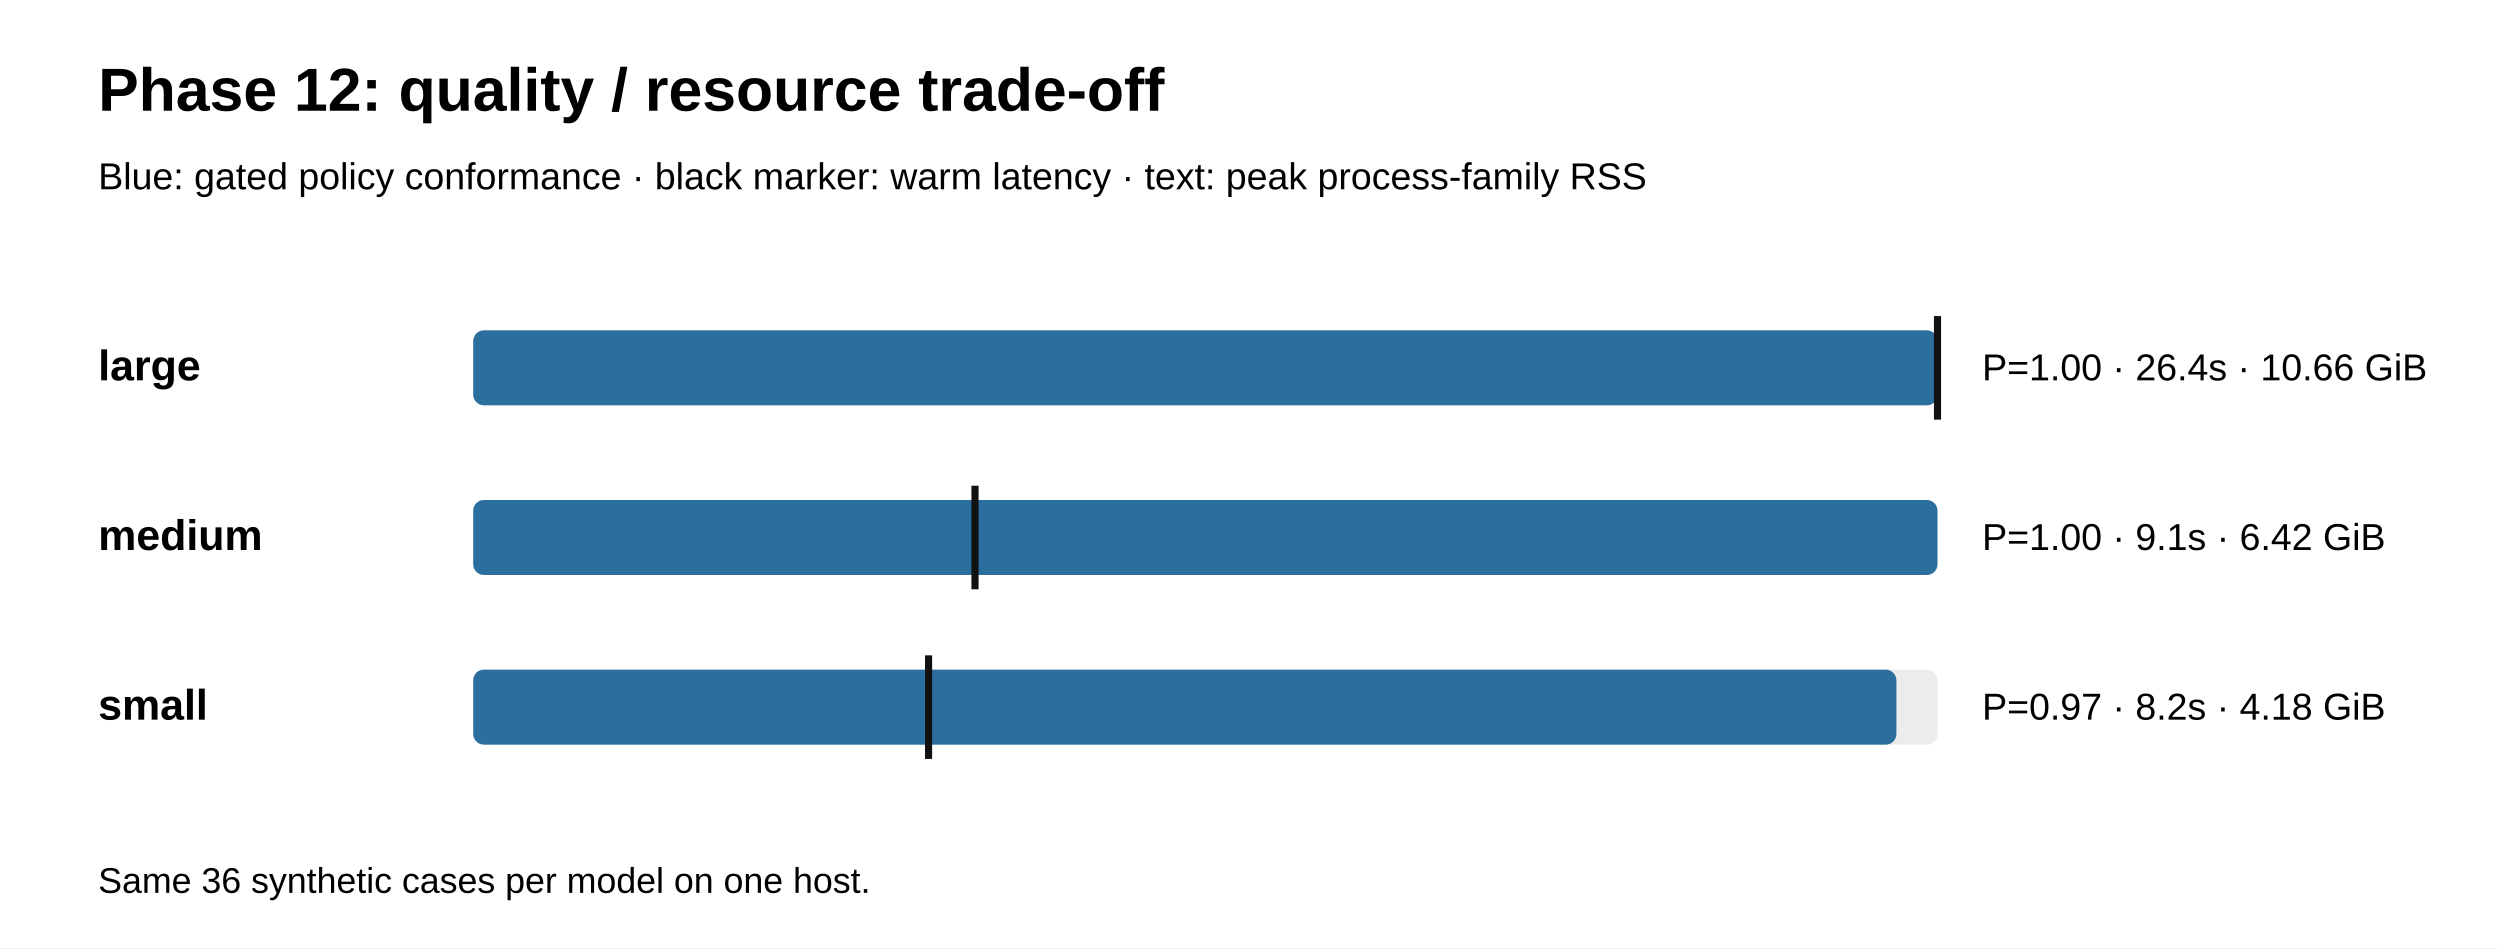
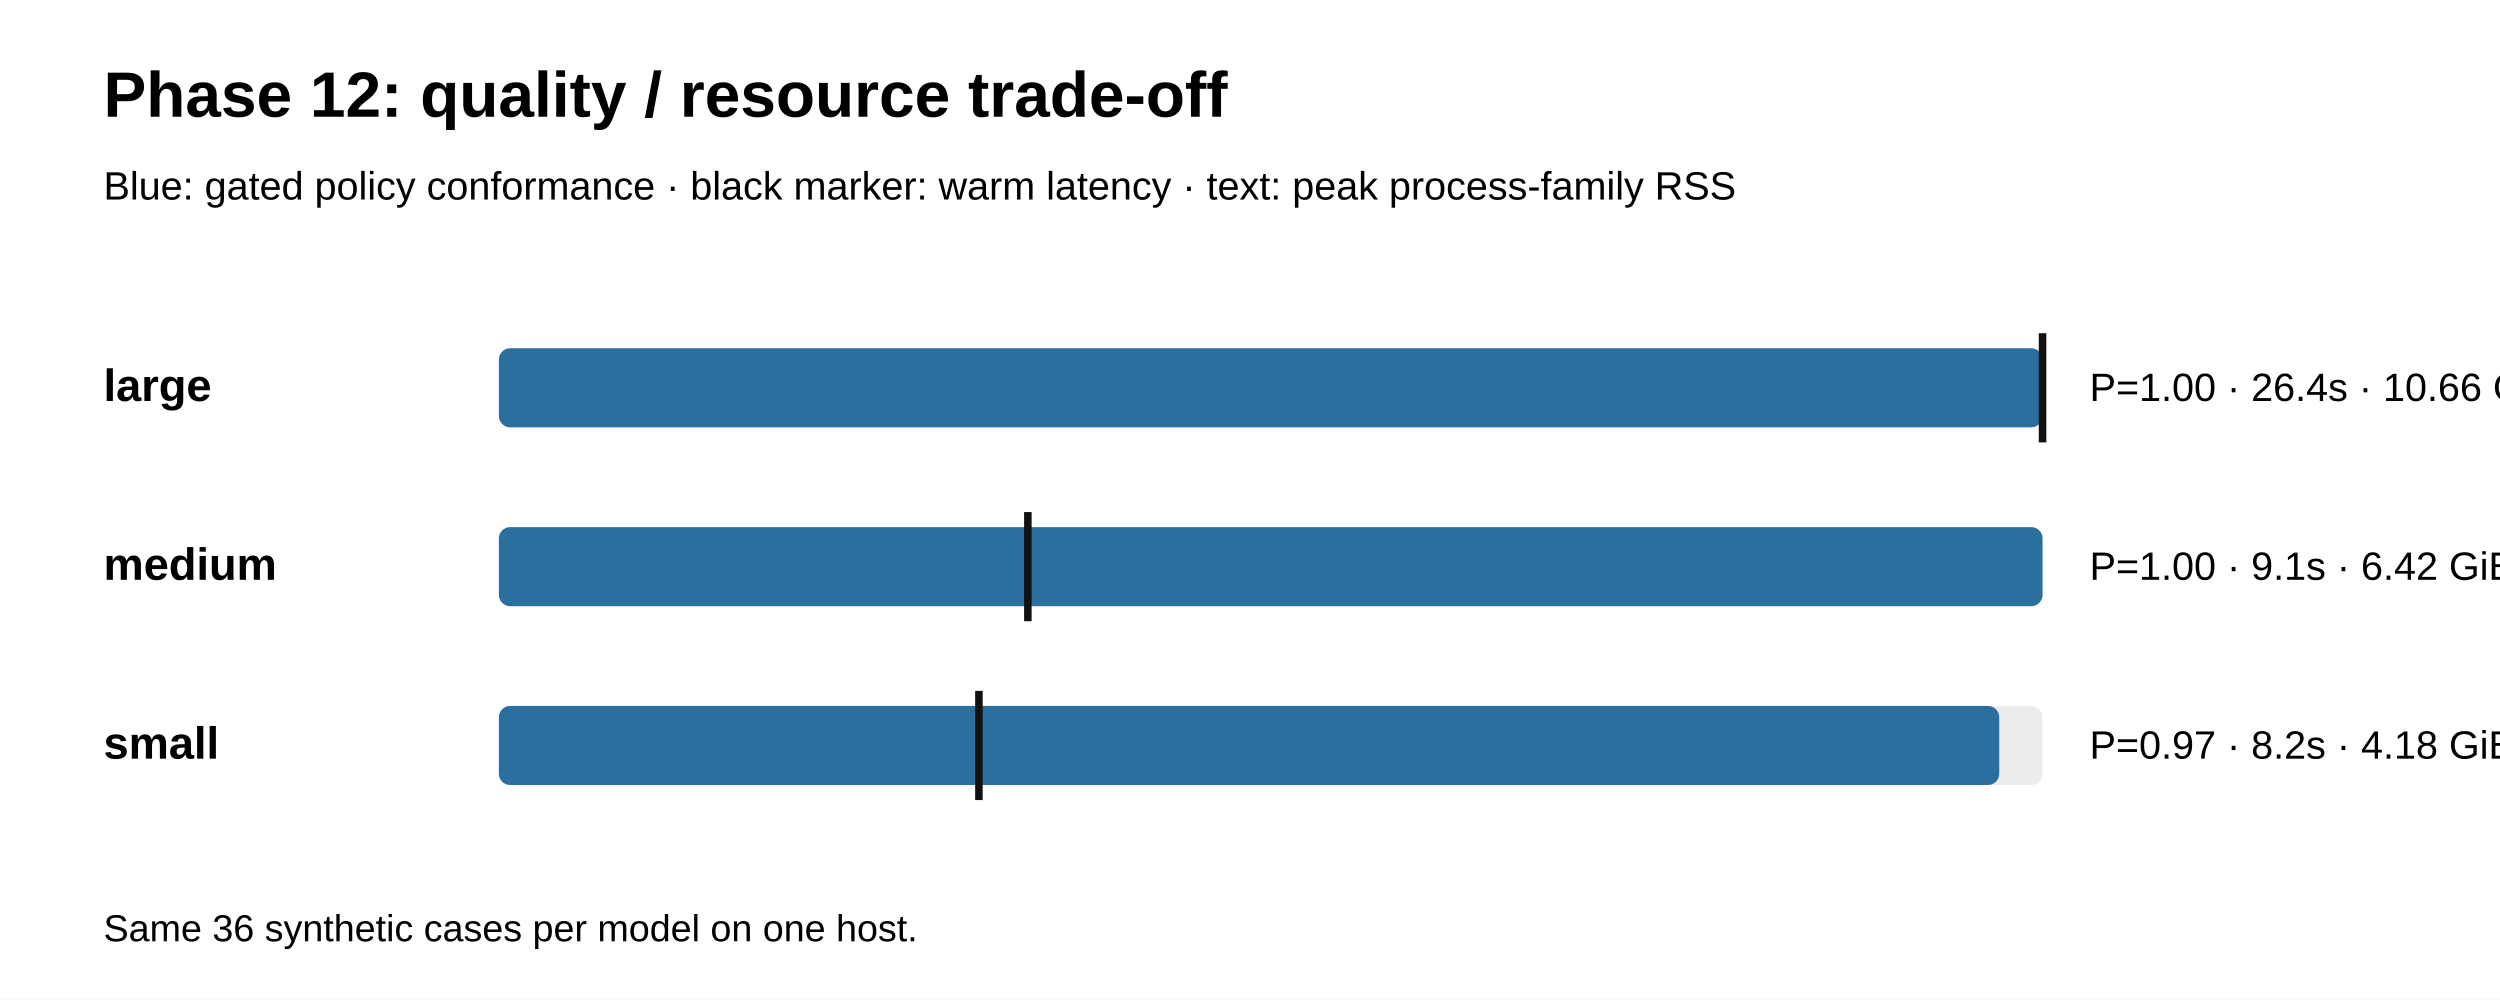
- <svg xmlns="http://www.w3.org/2000/svg" width="1400" height="531" viewBox="0 0 1400 531">
+ <svg xmlns="http://www.w3.org/2000/svg" width="1328" height="531" viewBox="0 0 1328 531">
  <rect width="100%" height="100%" fill="white" />
  <text x="55" y="62" font-family="Arial" font-size="34" font-weight="700">Phase 12: quality / resource trade-off</text>
  <text x="55" y="106" font-family="Arial" font-size="21">Blue: gated policy conformance · black marker: warm latency · text: peak process-family RSS</text>
  <text x="55" y="213" font-family="Arial" font-size="24" font-weight="700">large</text>
  <rect x="265" y="185" width="820" height="42" rx="6" fill="#ececec" />
  <rect x="265" y="185" width="820" height="42" rx="6" fill="#2b6f9f" />
  <line x1="1085" y1="177" x2="1085" y2="235" stroke="#111" stroke-width="4" />
  <text x="1110" y="213" font-family="Arial" font-size="21">P=1.00 · 26.4s · 10.66 GiB</text>
  <text x="55" y="308" font-family="Arial" font-size="24" font-weight="700">medium</text>
  <rect x="265" y="280" width="820" height="42" rx="6" fill="#ececec" />
  <rect x="265" y="280" width="820" height="42" rx="6" fill="#2b6f9f" />
  <line x1="546" y1="272" x2="546" y2="330" stroke="#111" stroke-width="4" />
  <text x="1110" y="308" font-family="Arial" font-size="21">P=1.00 · 9.1s · 6.42 GiB</text>
  <text x="55" y="403" font-family="Arial" font-size="24" font-weight="700">small</text>
  <rect x="265" y="375" width="820" height="42" rx="6" fill="#ececec" />
  <rect x="265" y="375" width="797" height="42" rx="6" fill="#2b6f9f" />
  <line x1="520" y1="367" x2="520" y2="425" stroke="#111" stroke-width="4" />
  <text x="1110" y="403" font-family="Arial" font-size="21">P=0.97 · 8.2s · 4.18 GiB</text>
  <text x="55" y="500" font-family="Arial" font-size="20">Same 36 synthetic cases per model on one host.</text>
</svg>
